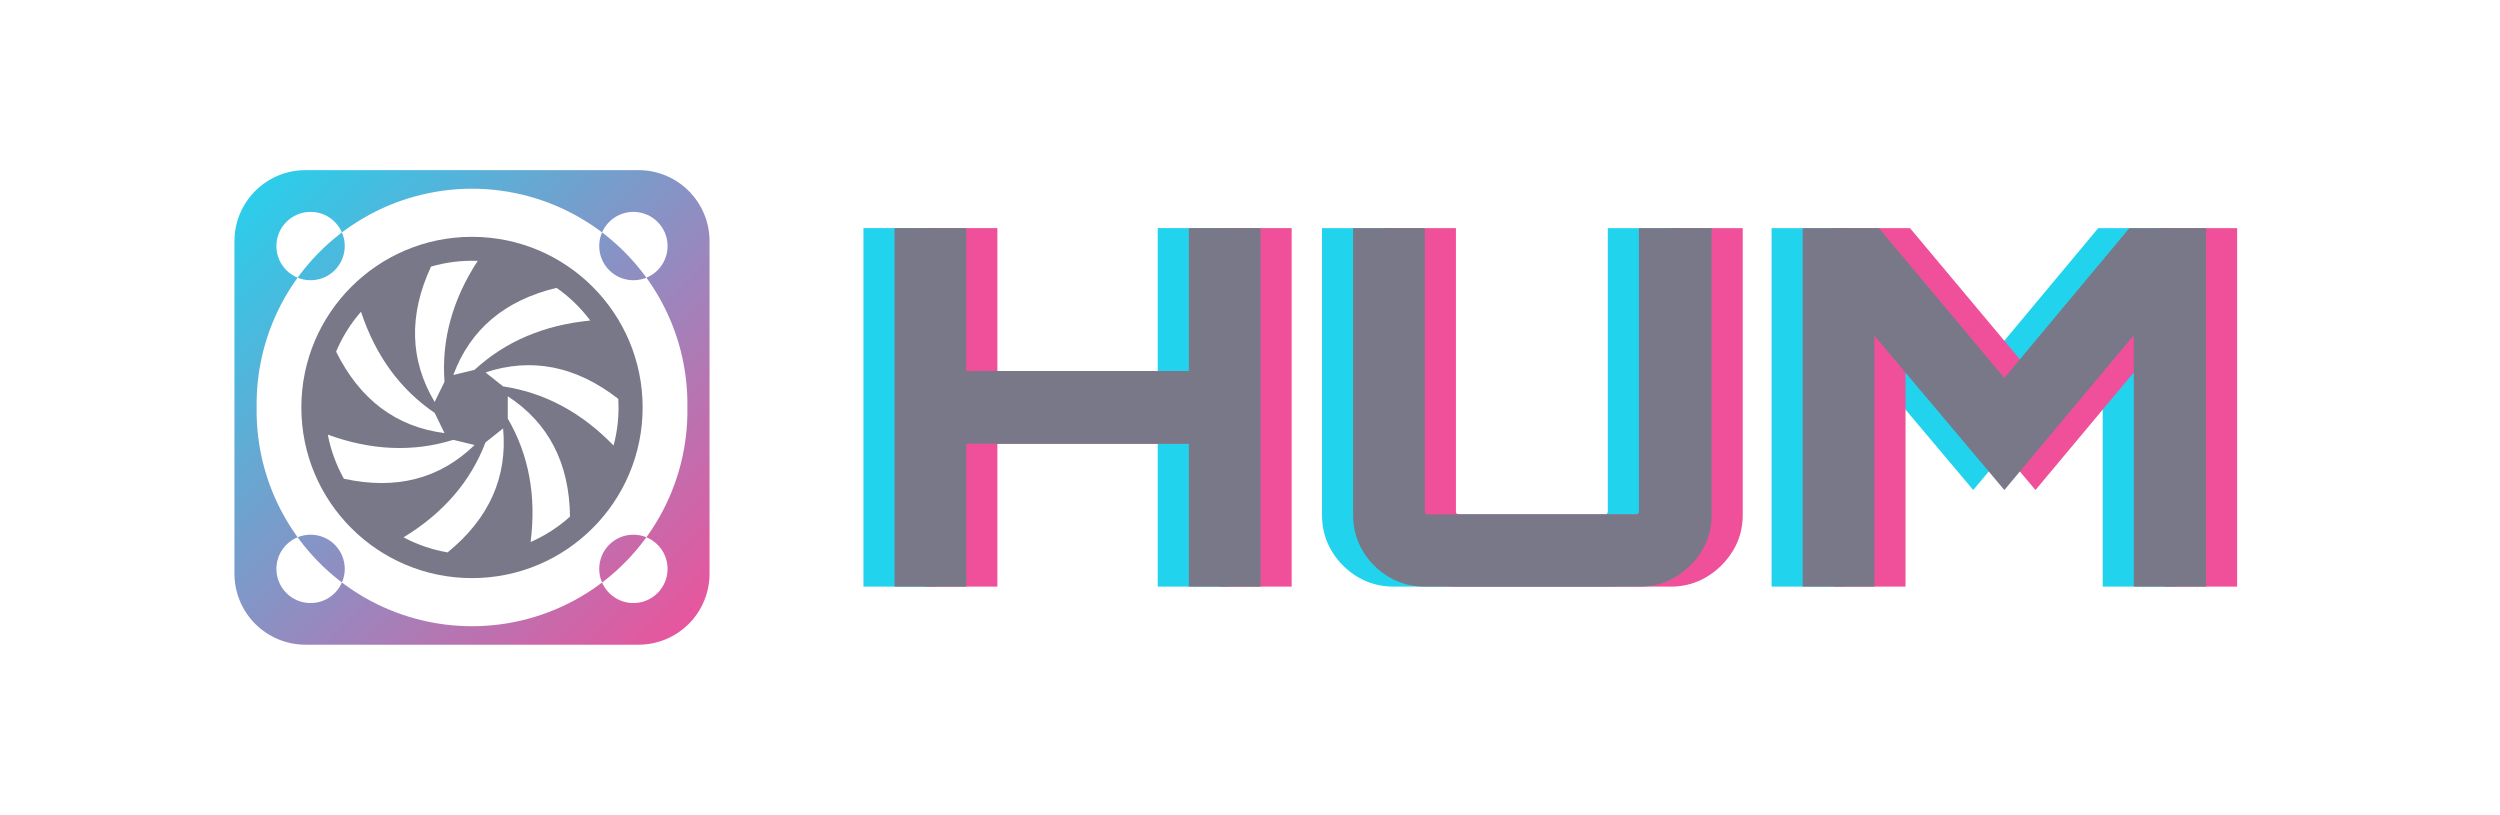
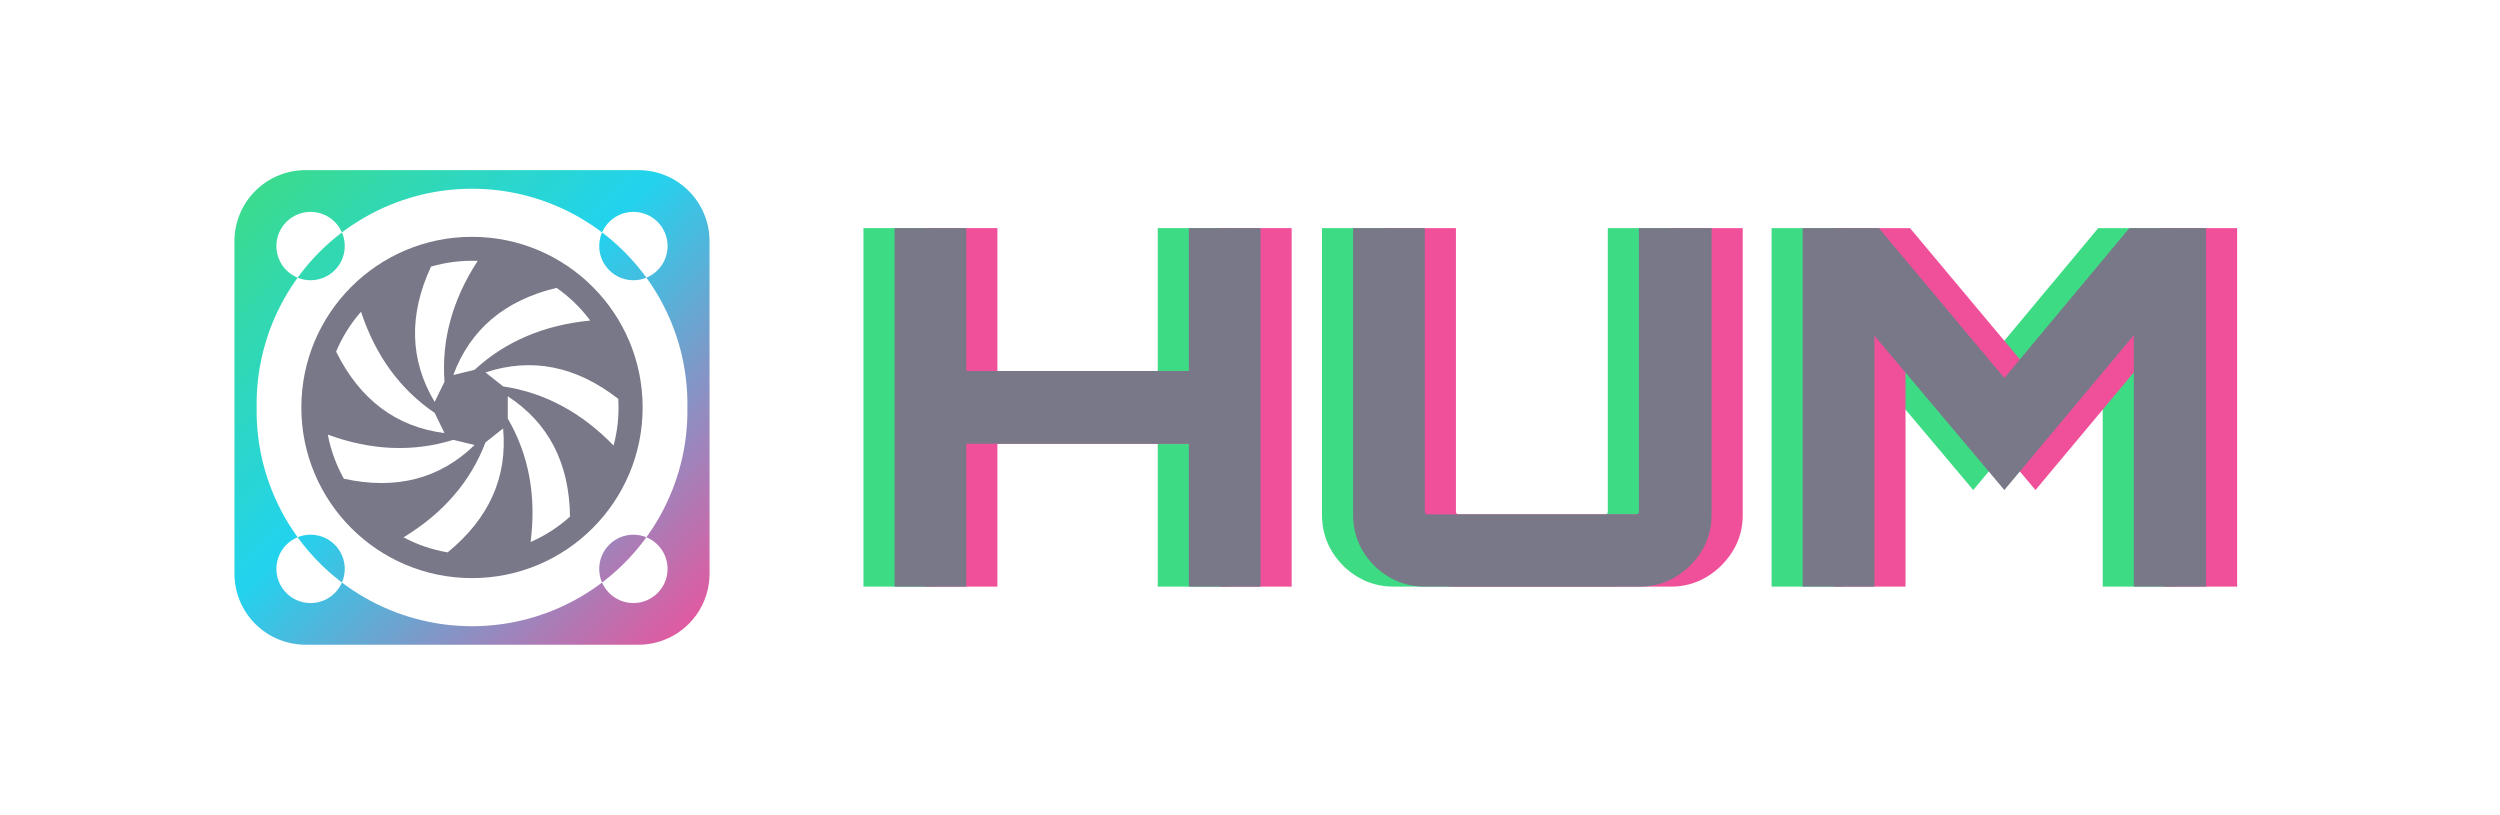
<svg xmlns="http://www.w3.org/2000/svg" width="482" height="157" viewBox="0 0 482 157" fill="none" role="img" aria-label="hum">
  <defs>
    <linearGradient id="g" x1="0" y1="0" x2="1" y2="1">
-       <stop offset="0" stop-color="#22D3EE" />
+       <stop offset="0" stop-color="#3DDC84" />
+       <stop offset="0.45" stop-color="#22D3EE" />
      <stop offset="1" stop-color="#F0509A" />
    </linearGradient>
  </defs>
  <path fill="url(#g)" fill-rule="evenodd" d="M 45.2 46.5 A 13.7 13.7 0 0 1 59.0 32.8 L 123.0 32.8 A 13.7 13.7 0 0 1 136.8 46.5 L 136.8 110.6 A 13.7 13.7 0 0 1 123.0 124.3 L 59.0 124.3 A 13.7 13.7 0 0 1 45.2 110.6 Z M 49.48 78.56 A 41.53 41.53 0 1 0 132.53 78.56 A 41.53 41.53 0 1 0 49.48 78.56 Z M 53.29 47.44 A 6.59 6.59 0 1 0 66.47 47.44 A 6.59 6.59 0 1 0 53.29 47.44 Z M 115.53 47.44 A 6.59 6.59 0 1 0 128.71 47.44 A 6.59 6.59 0 1 0 115.53 47.44 Z M 53.29 109.68 A 6.59 6.59 0 1 0 66.47 109.68 A 6.59 6.59 0 1 0 53.29 109.68 Z M 115.53 109.68 A 6.59 6.59 0 1 0 128.71 109.68 A 6.59 6.59 0 1 0 115.53 109.68 Z" />
  <path fill-rule="evenodd" d="M 58.10 78.56 A 32.90 32.90 0 1 0 123.90 78.56 A 32.90 32.90 0 1 0 58.10 78.56 Z M 97.9 76.4 Q 109.7 84.1 109.9 99.6 A 28.3 28.3 0 0 1 102.3 104.5 Q 104.0 91.2 97.9 80.7 Z M 97.0 82.6 Q 98.3 96.7 86.3 106.5 A 28.3 28.3 0 0 1 77.8 103.6 Q 89.3 96.6 93.6 85.3 Z M 91.5 85.8 Q 81.4 95.6 66.3 92.3 A 28.3 28.3 0 0 1 63.2 83.8 Q 75.8 88.4 87.4 84.8 Z M 85.7 83.5 Q 71.7 81.7 64.8 67.8 A 28.3 28.3 0 0 1 69.6 60.1 Q 73.8 72.8 83.8 79.6 Z M 83.8 77.5 Q 76.6 65.4 83.1 51.4 A 28.3 28.3 0 0 1 92.1 50.3 Q 84.8 61.5 85.7 73.6 Z M 87.4 72.3 Q 92.3 59.1 107.3 55.5 A 28.3 28.3 0 0 1 113.8 61.8 Q 100.4 63.1 91.5 71.3 Z M 93.6 71.8 Q 107.0 67.4 119.2 76.9 A 28.3 28.3 0 0 1 118.3 85.9 Q 109.0 76.3 97.0 74.5 Z" fill="#787888" />
-   <g fill="#22D3EE" transform="translate(161.0,113.1) scale(0.096,-0.096)">
+   <g fill="#3DDC84" transform="translate(161.0,113.1) scale(0.096,-0.096)">
    <path d="M57 0V720H201V433H648V720H792V0H648V287H201V0Z" transform="translate(0,0)" />
    <path d="M198 0Q158 0 125.5 19.5Q93 39 73.5 71.5Q54 104 54 144V720H198V151Q198 148 199.5 146.5Q201 145 204 145H622Q625 145 626.5 146.5Q628 148 628 151V720H774V144Q774 104 754.0 71.5Q734 39 701.5 19.5Q669 0 630 0H198Z" transform="translate(923.9167,0)" />
    <path d="M56 0V720H209L461 419L712 720H866V0H721V505L461 194L200 504V0Z" transform="translate(1824.833,0)" />
  </g>
  <g fill="#F0509A" transform="translate(173.0,113.1) scale(0.096,-0.096)">
    <path d="M57 0V720H201V433H648V720H792V0H648V287H201V0Z" transform="translate(0,0)" />
    <path d="M198 0Q158 0 125.5 19.5Q93 39 73.5 71.5Q54 104 54 144V720H198V151Q198 148 199.5 146.5Q201 145 204 145H622Q625 145 626.5 146.5Q628 148 628 151V720H774V144Q774 104 754.0 71.5Q734 39 701.5 19.5Q669 0 630 0H198Z" transform="translate(923.9167,0)" />
    <path d="M56 0V720H209L461 419L712 720H866V0H721V505L461 194L200 504V0Z" transform="translate(1824.833,0)" />
  </g>
  <g fill="#787888" transform="translate(167.0,113.1) scale(0.096,-0.096)">
    <path d="M57 0V720H201V433H648V720H792V0H648V287H201V0Z" transform="translate(0,0)" />
    <path d="M198 0Q158 0 125.5 19.5Q93 39 73.5 71.5Q54 104 54 144V720H198V151Q198 148 199.5 146.5Q201 145 204 145H622Q625 145 626.5 146.5Q628 148 628 151V720H774V144Q774 104 754.0 71.5Q734 39 701.5 19.5Q669 0 630 0H198Z" transform="translate(923.9167,0)" />
    <path d="M56 0V720H209L461 419L712 720H866V0H721V505L461 194L200 504V0Z" transform="translate(1824.833,0)" />
  </g>
</svg>
